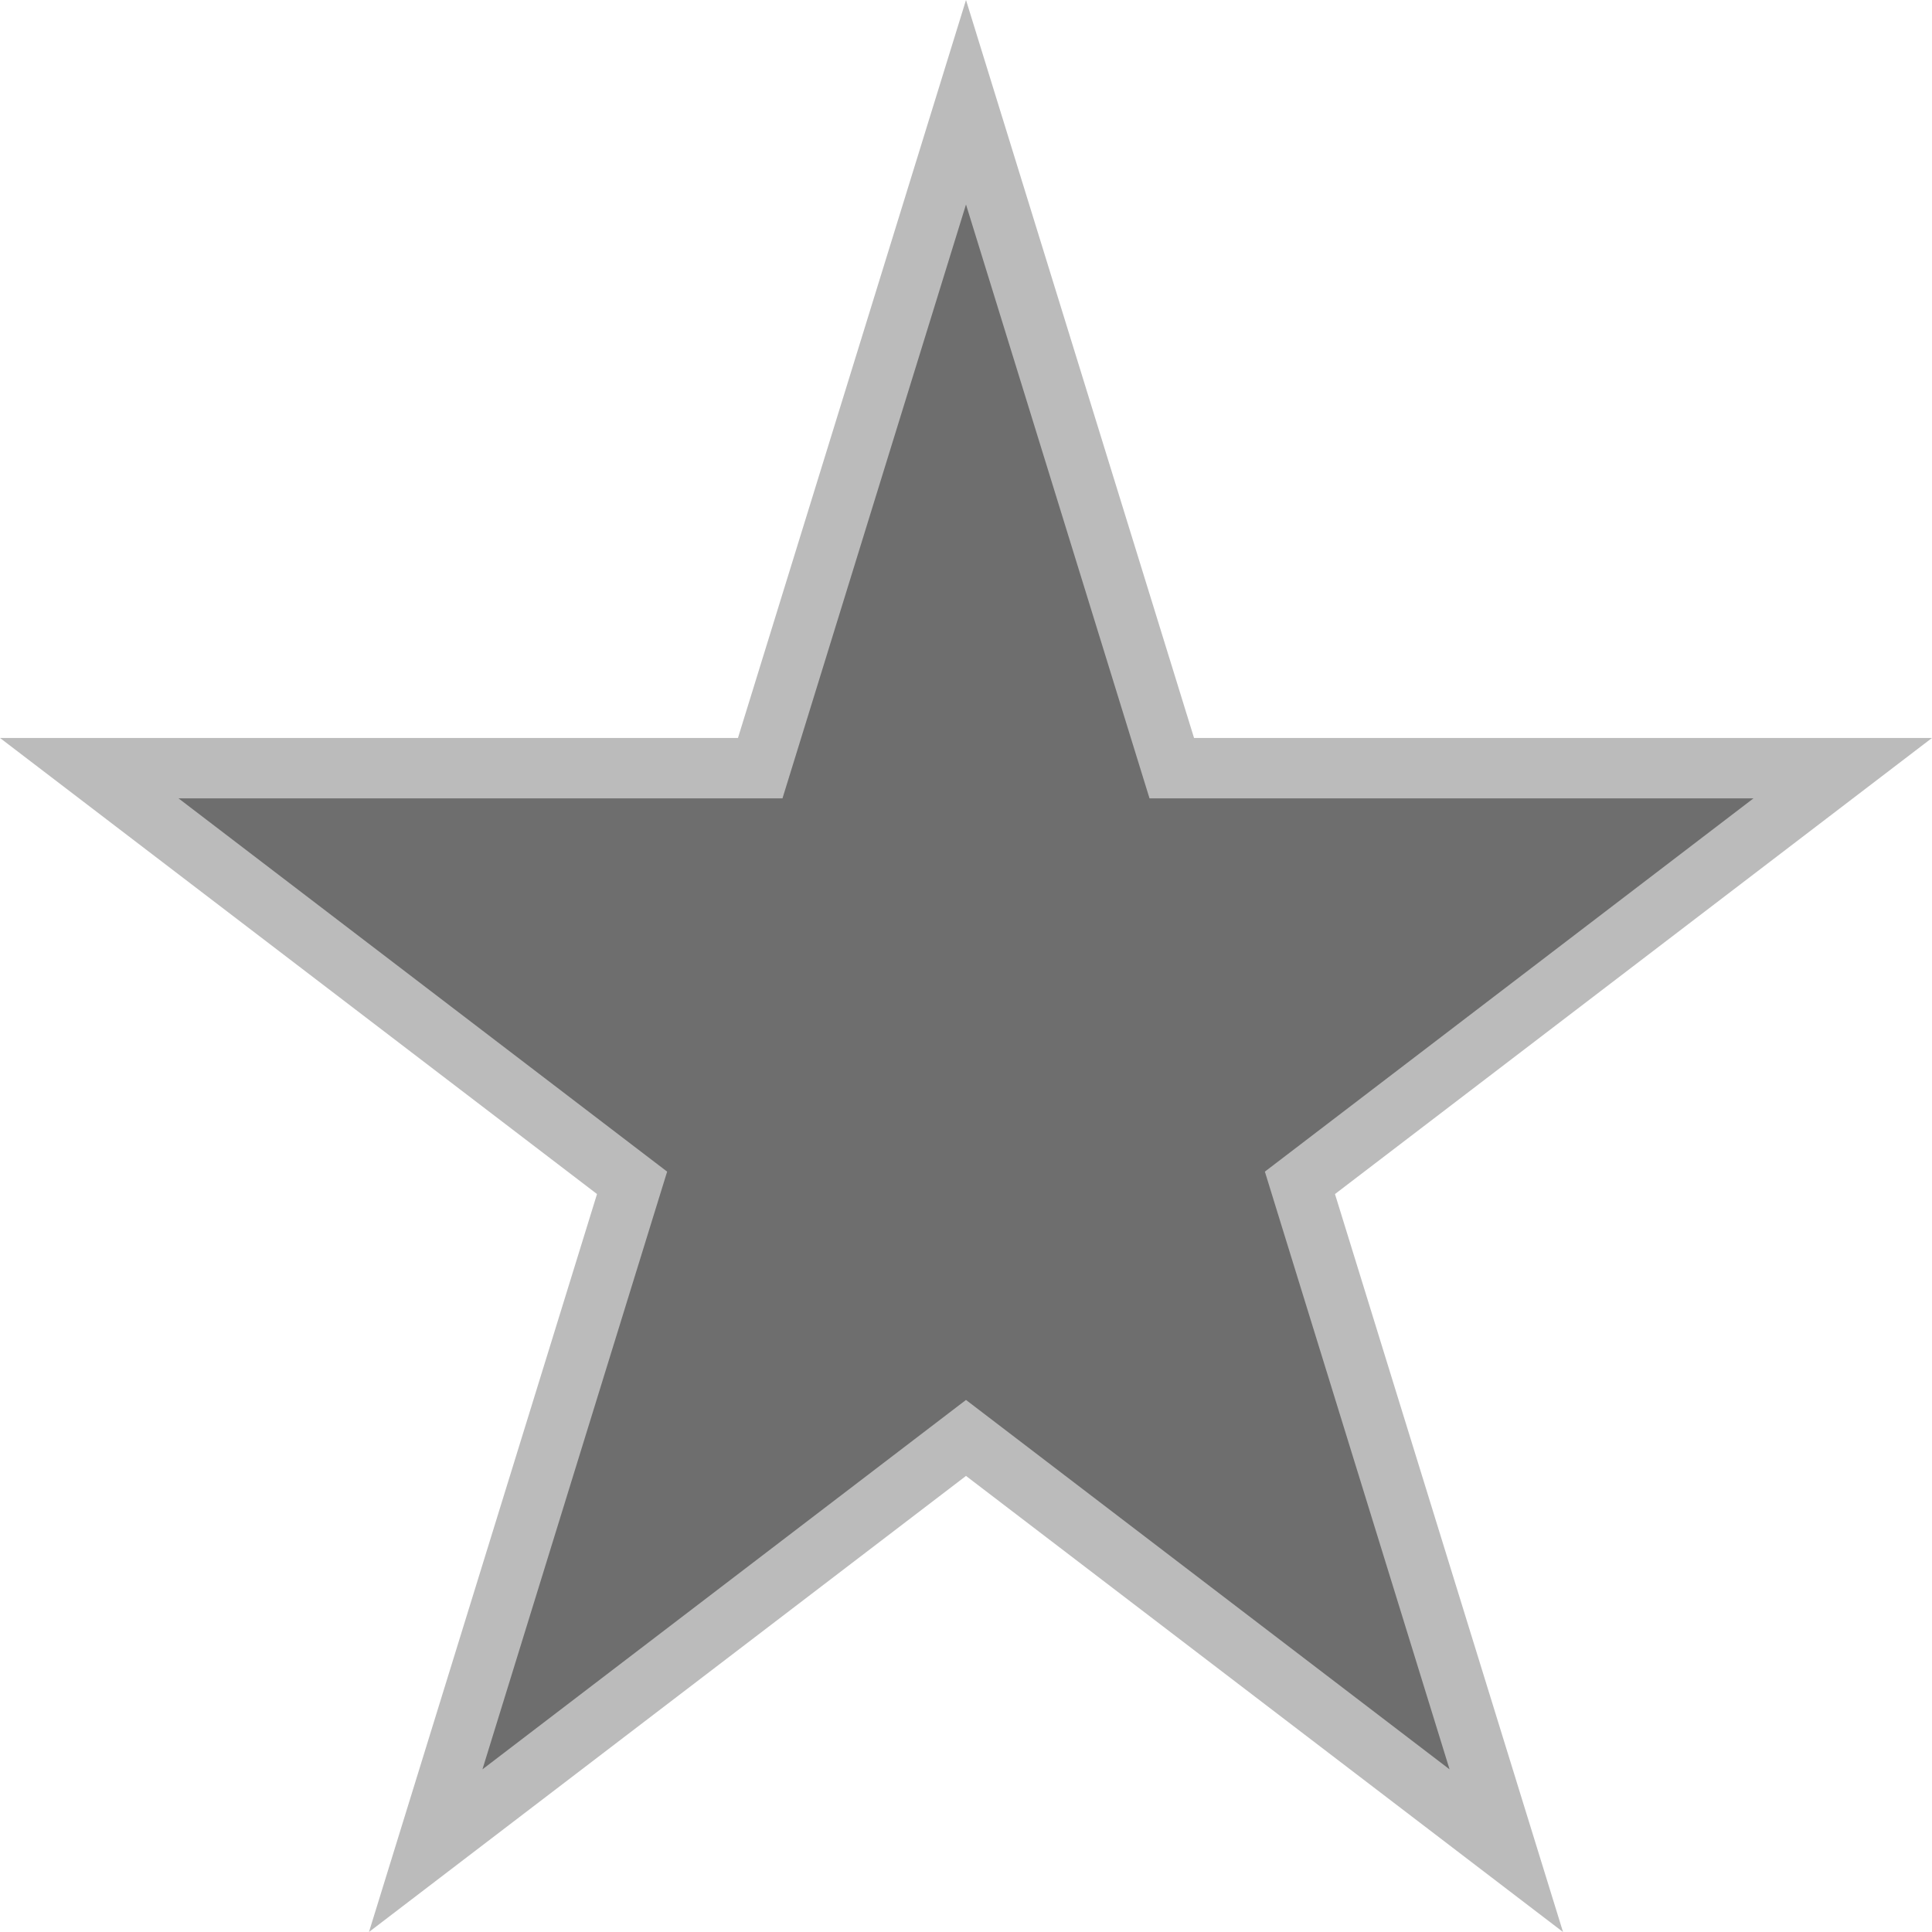
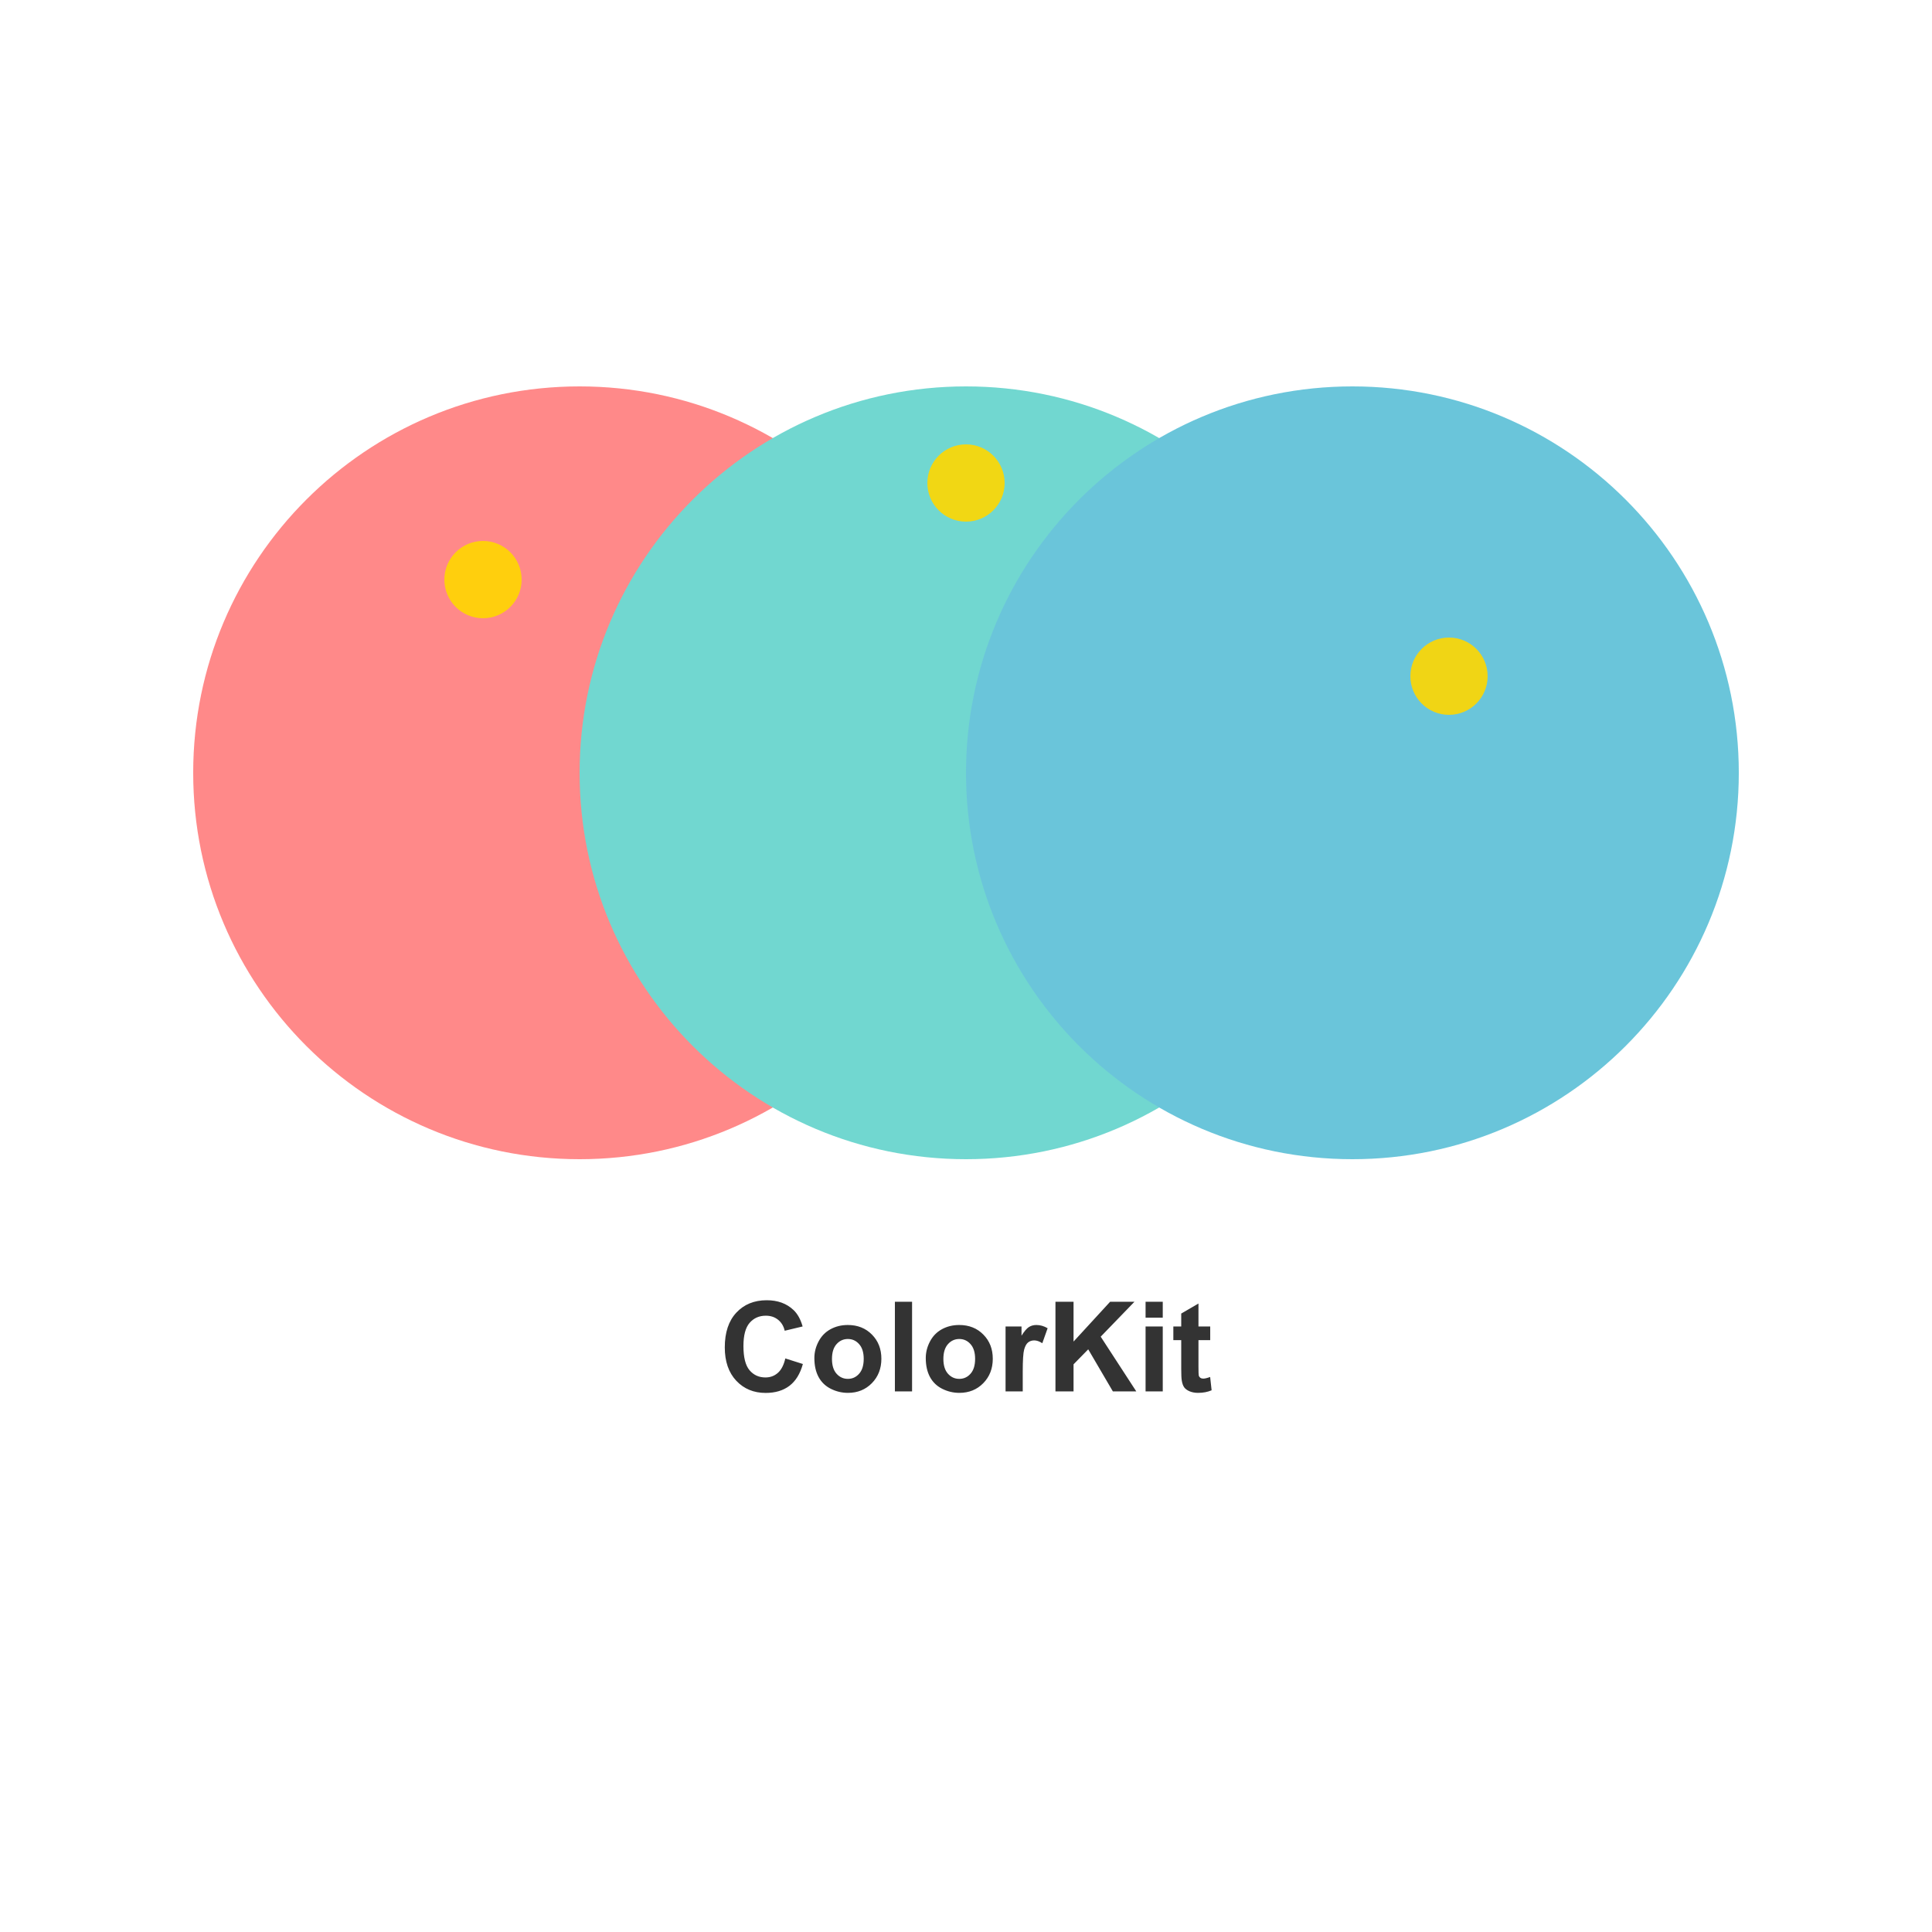
- <svg xmlns="http://www.w3.org/2000/svg" width="192" height="192" viewBox="0 0 192 192" fill="none">
-   <path d="M96 10.161L115.796 74.223L116.45 76.338H118.663H183.131L130.848 116.279L129.185 117.549L129.802 119.548L149.694 183.918L97.821 144.291L96 142.9L94.179 144.291L42.306 183.918L62.197 119.548L62.815 117.549L61.152 116.279L8.869 76.338H73.338H75.55L76.204 74.223L96 10.161Z" fill="#6E6E6E" stroke="#BBBBBB" stroke-width="6" />
+ <svg xmlns="http://www.w3.org/2000/svg" width="216" height="216" viewBox="0 0 216 216" fill="none">
+   <g opacity="0.8">
+     <path d="M64.8 129.6C88.659 129.6 108 110.259 108 86.4C108 62.541 88.659 43.2 64.8 43.2C40.941 43.2 21.6 62.541 21.6 86.4C21.6 110.259 40.941 129.6 64.8 129.6Z" fill="#FF6B6B" />
+     <path d="M108 129.6C131.859 129.6 151.2 110.259 151.2 86.4C151.2 62.541 131.859 43.2 108 43.2C84.141 43.2 64.8 62.541 64.8 86.4C64.8 110.259 84.141 129.6 108 129.6Z" fill="#4ECDC4" />
+     <path d="M151.2 129.6C175.059 129.6 194.4 110.259 194.4 86.4C194.4 62.541 175.059 43.2 151.2 43.2C127.341 43.2 108 62.541 108 86.4C108 110.259 127.341 129.6 151.2 129.6Z" fill="#45B7D1" />
+   </g>
+   <path d="M87.8 151.875L89.762 152.497C89.461 153.591 88.96 154.405 88.258 154.938C87.561 155.467 86.674 155.731 85.599 155.731C84.268 155.731 83.174 155.277 82.317 154.371C81.461 153.459 81.032 152.215 81.032 150.638C81.032 148.97 81.463 147.676 82.324 146.755C83.186 145.83 84.318 145.368 85.722 145.368C86.948 145.368 87.943 145.73 88.709 146.455C89.165 146.883 89.507 147.498 89.734 148.3L87.731 148.779C87.613 148.259 87.365 147.849 86.986 147.548C86.613 147.247 86.157 147.097 85.619 147.097C84.876 147.097 84.272 147.364 83.808 147.897C83.347 148.43 83.117 149.294 83.117 150.488C83.117 151.755 83.345 152.657 83.801 153.195C84.257 153.733 84.849 154.001 85.578 154.001C86.116 154.001 86.578 153.831 86.966 153.489C87.353 153.147 87.631 152.609 87.8 151.875ZM91.047 151.828C91.047 151.19 91.204 150.572 91.519 149.975C91.833 149.378 92.277 148.922 92.852 148.608C93.43 148.293 94.075 148.136 94.786 148.136C95.884 148.136 96.784 148.494 97.486 149.209C98.188 149.92 98.539 150.82 98.539 151.91C98.539 153.008 98.184 153.919 97.473 154.644C96.766 155.364 95.875 155.724 94.8 155.724C94.134 155.724 93.499 155.574 92.893 155.273C92.291 154.972 91.833 154.532 91.519 153.954C91.204 153.37 91.047 152.662 91.047 151.828ZM93.016 151.93C93.016 152.65 93.186 153.202 93.528 153.584C93.87 153.967 94.292 154.159 94.793 154.159C95.294 154.159 95.713 153.967 96.051 153.584C96.393 153.202 96.564 152.646 96.564 151.916C96.564 151.206 96.393 150.659 96.051 150.276C95.713 149.893 95.294 149.702 94.793 149.702C94.292 149.702 93.87 149.893 93.528 150.276C93.186 150.659 93.016 151.21 93.016 151.93ZM100.05 155.56V145.539H101.971V155.56H100.05ZM103.502 151.828C103.502 151.19 103.659 150.572 103.974 149.975C104.288 149.378 104.732 148.922 105.307 148.608C105.885 148.293 106.53 148.136 107.241 148.136C108.34 148.136 109.24 148.494 109.941 149.209C110.643 149.92 110.994 150.82 110.994 151.91C110.994 153.008 110.639 153.919 109.928 154.644C109.221 155.364 108.33 155.724 107.255 155.724C106.59 155.724 105.954 155.574 105.348 155.273C104.746 154.972 104.288 154.532 103.974 153.954C103.659 153.37 103.502 152.662 103.502 151.828ZM105.471 151.93C105.471 152.65 105.642 153.202 105.983 153.584C106.325 153.967 106.747 154.159 107.248 154.159C107.749 154.159 108.169 153.967 108.506 153.584C108.848 153.202 109.019 152.646 109.019 151.916C109.019 151.206 108.848 150.659 108.506 150.276C108.169 149.893 107.749 149.702 107.248 149.702C106.747 149.702 106.325 149.893 105.983 150.276C105.642 150.659 105.471 151.21 105.471 151.93ZM114.344 155.56H112.423V148.3H114.207V149.332C114.512 148.845 114.786 148.524 115.027 148.369C115.273 148.214 115.551 148.136 115.861 148.136C116.299 148.136 116.72 148.257 117.126 148.498L116.531 150.173C116.208 149.964 115.907 149.859 115.629 149.859C115.36 149.859 115.132 149.934 114.945 150.084C114.758 150.23 114.61 150.497 114.501 150.884C114.396 151.272 114.344 152.083 114.344 153.318V155.56ZM118.001 155.56V145.539H120.024V149.989L124.112 145.539H126.833L123.06 149.442L127.038 155.56H124.42L121.665 150.857L120.024 152.532V155.56H118.001ZM128.077 147.316V145.539H129.998V147.316H128.077ZM128.077 155.56V148.3H129.998V155.56H128.077ZM135.303 148.3V149.831H133.99V152.757C133.99 153.35 134.002 153.696 134.024 153.796C134.052 153.892 134.109 153.972 134.195 154.036C134.286 154.099 134.396 154.131 134.523 154.131C134.701 154.131 134.959 154.07 135.296 153.947L135.46 155.437C135.013 155.628 134.507 155.724 133.942 155.724C133.596 155.724 133.284 155.667 133.006 155.553C132.728 155.435 132.523 155.284 132.391 155.102C132.263 154.915 132.174 154.664 132.124 154.35C132.083 154.127 132.062 153.676 132.062 152.997V149.831H131.181V148.3H132.062V146.858L133.99 145.737V148.3H135.303Z" fill="#333333" />
+   <g opacity="0.9">
+     <path d="M54 69.12C56.386 69.12 58.32 67.186 58.32 64.8C58.32 62.414 56.386 60.48 54 60.48C51.614 60.48 49.68 62.414 49.68 64.8C49.68 67.186 51.614 69.12 54 69.12Z" fill="#FFD700" />
+     <path d="M162 79.92C164.386 79.92 166.32 77.986 166.32 75.6C166.32 73.214 164.386 71.28 162 71.28C159.614 71.28 157.68 73.214 157.68 75.6C157.68 77.986 159.614 79.92 162 79.92Z" fill="#FFD700" />
+     <path d="M108 58.32C110.386 58.32 112.32 56.386 112.32 54C112.32 51.614 110.386 49.68 108 49.68C105.614 49.68 103.68 51.614 103.68 54C103.68 56.386 105.614 58.32 108 58.32Z" fill="#FFD700" />
+   </g>
</svg>
